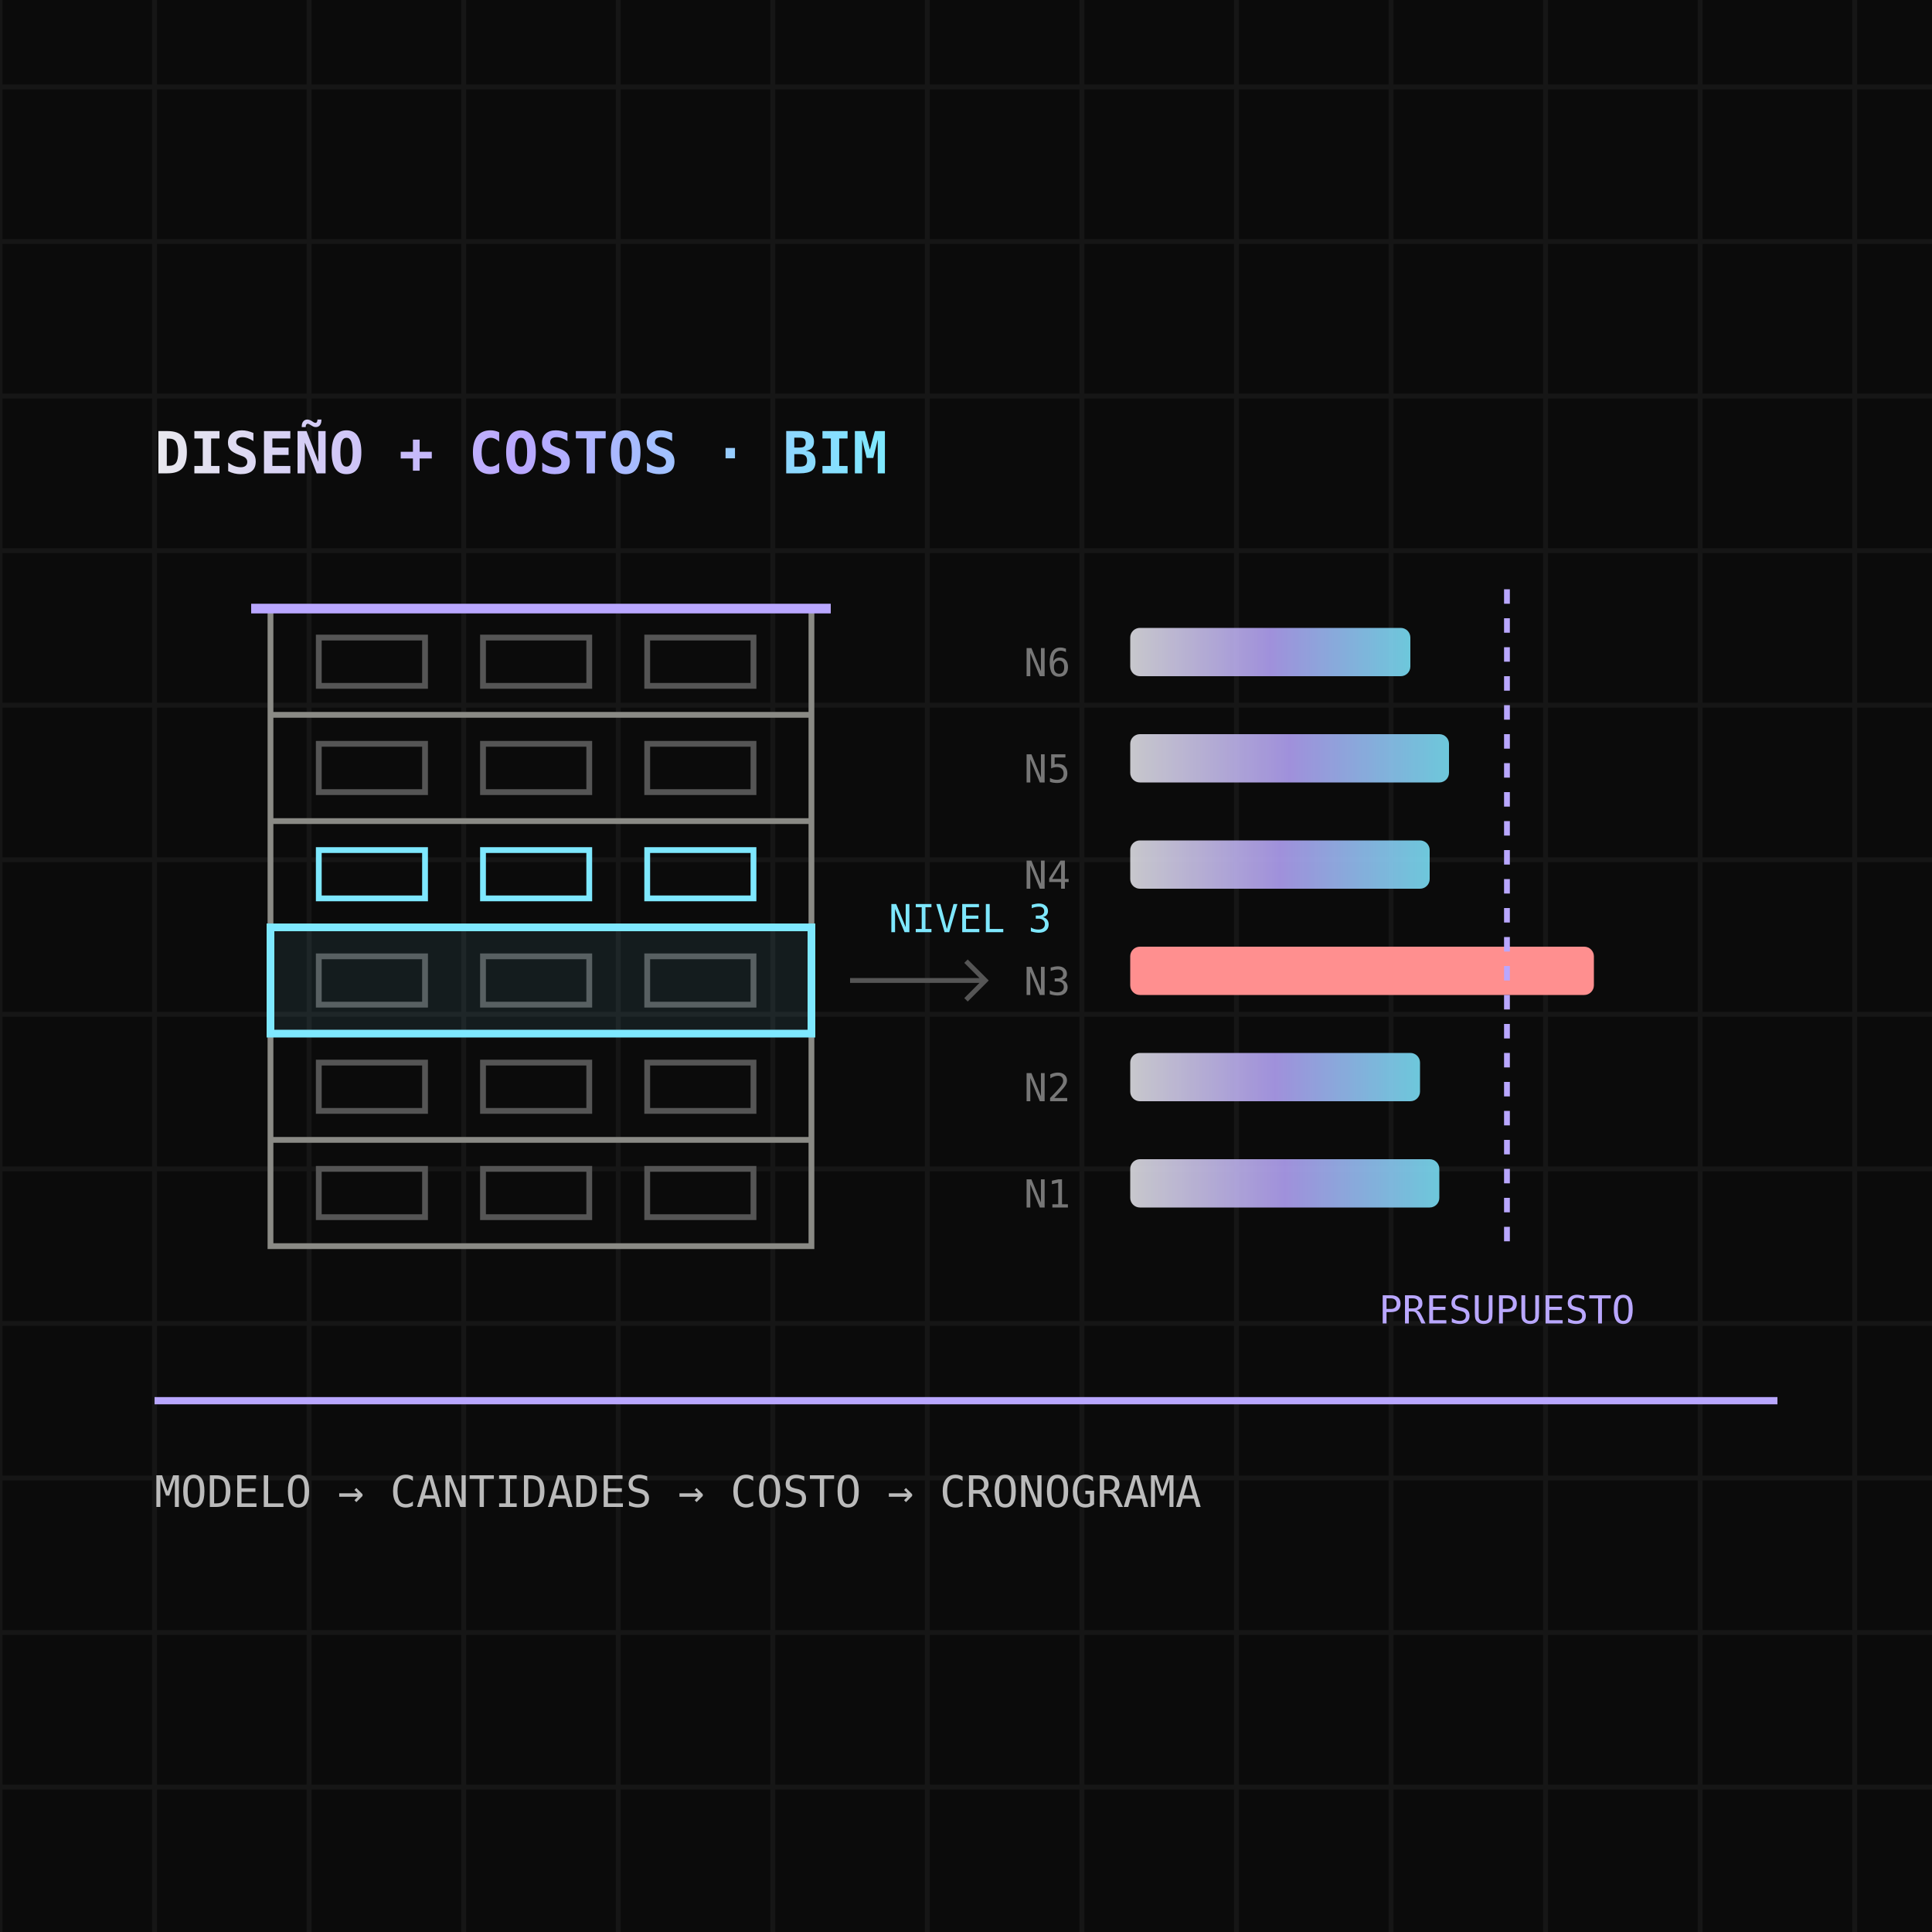
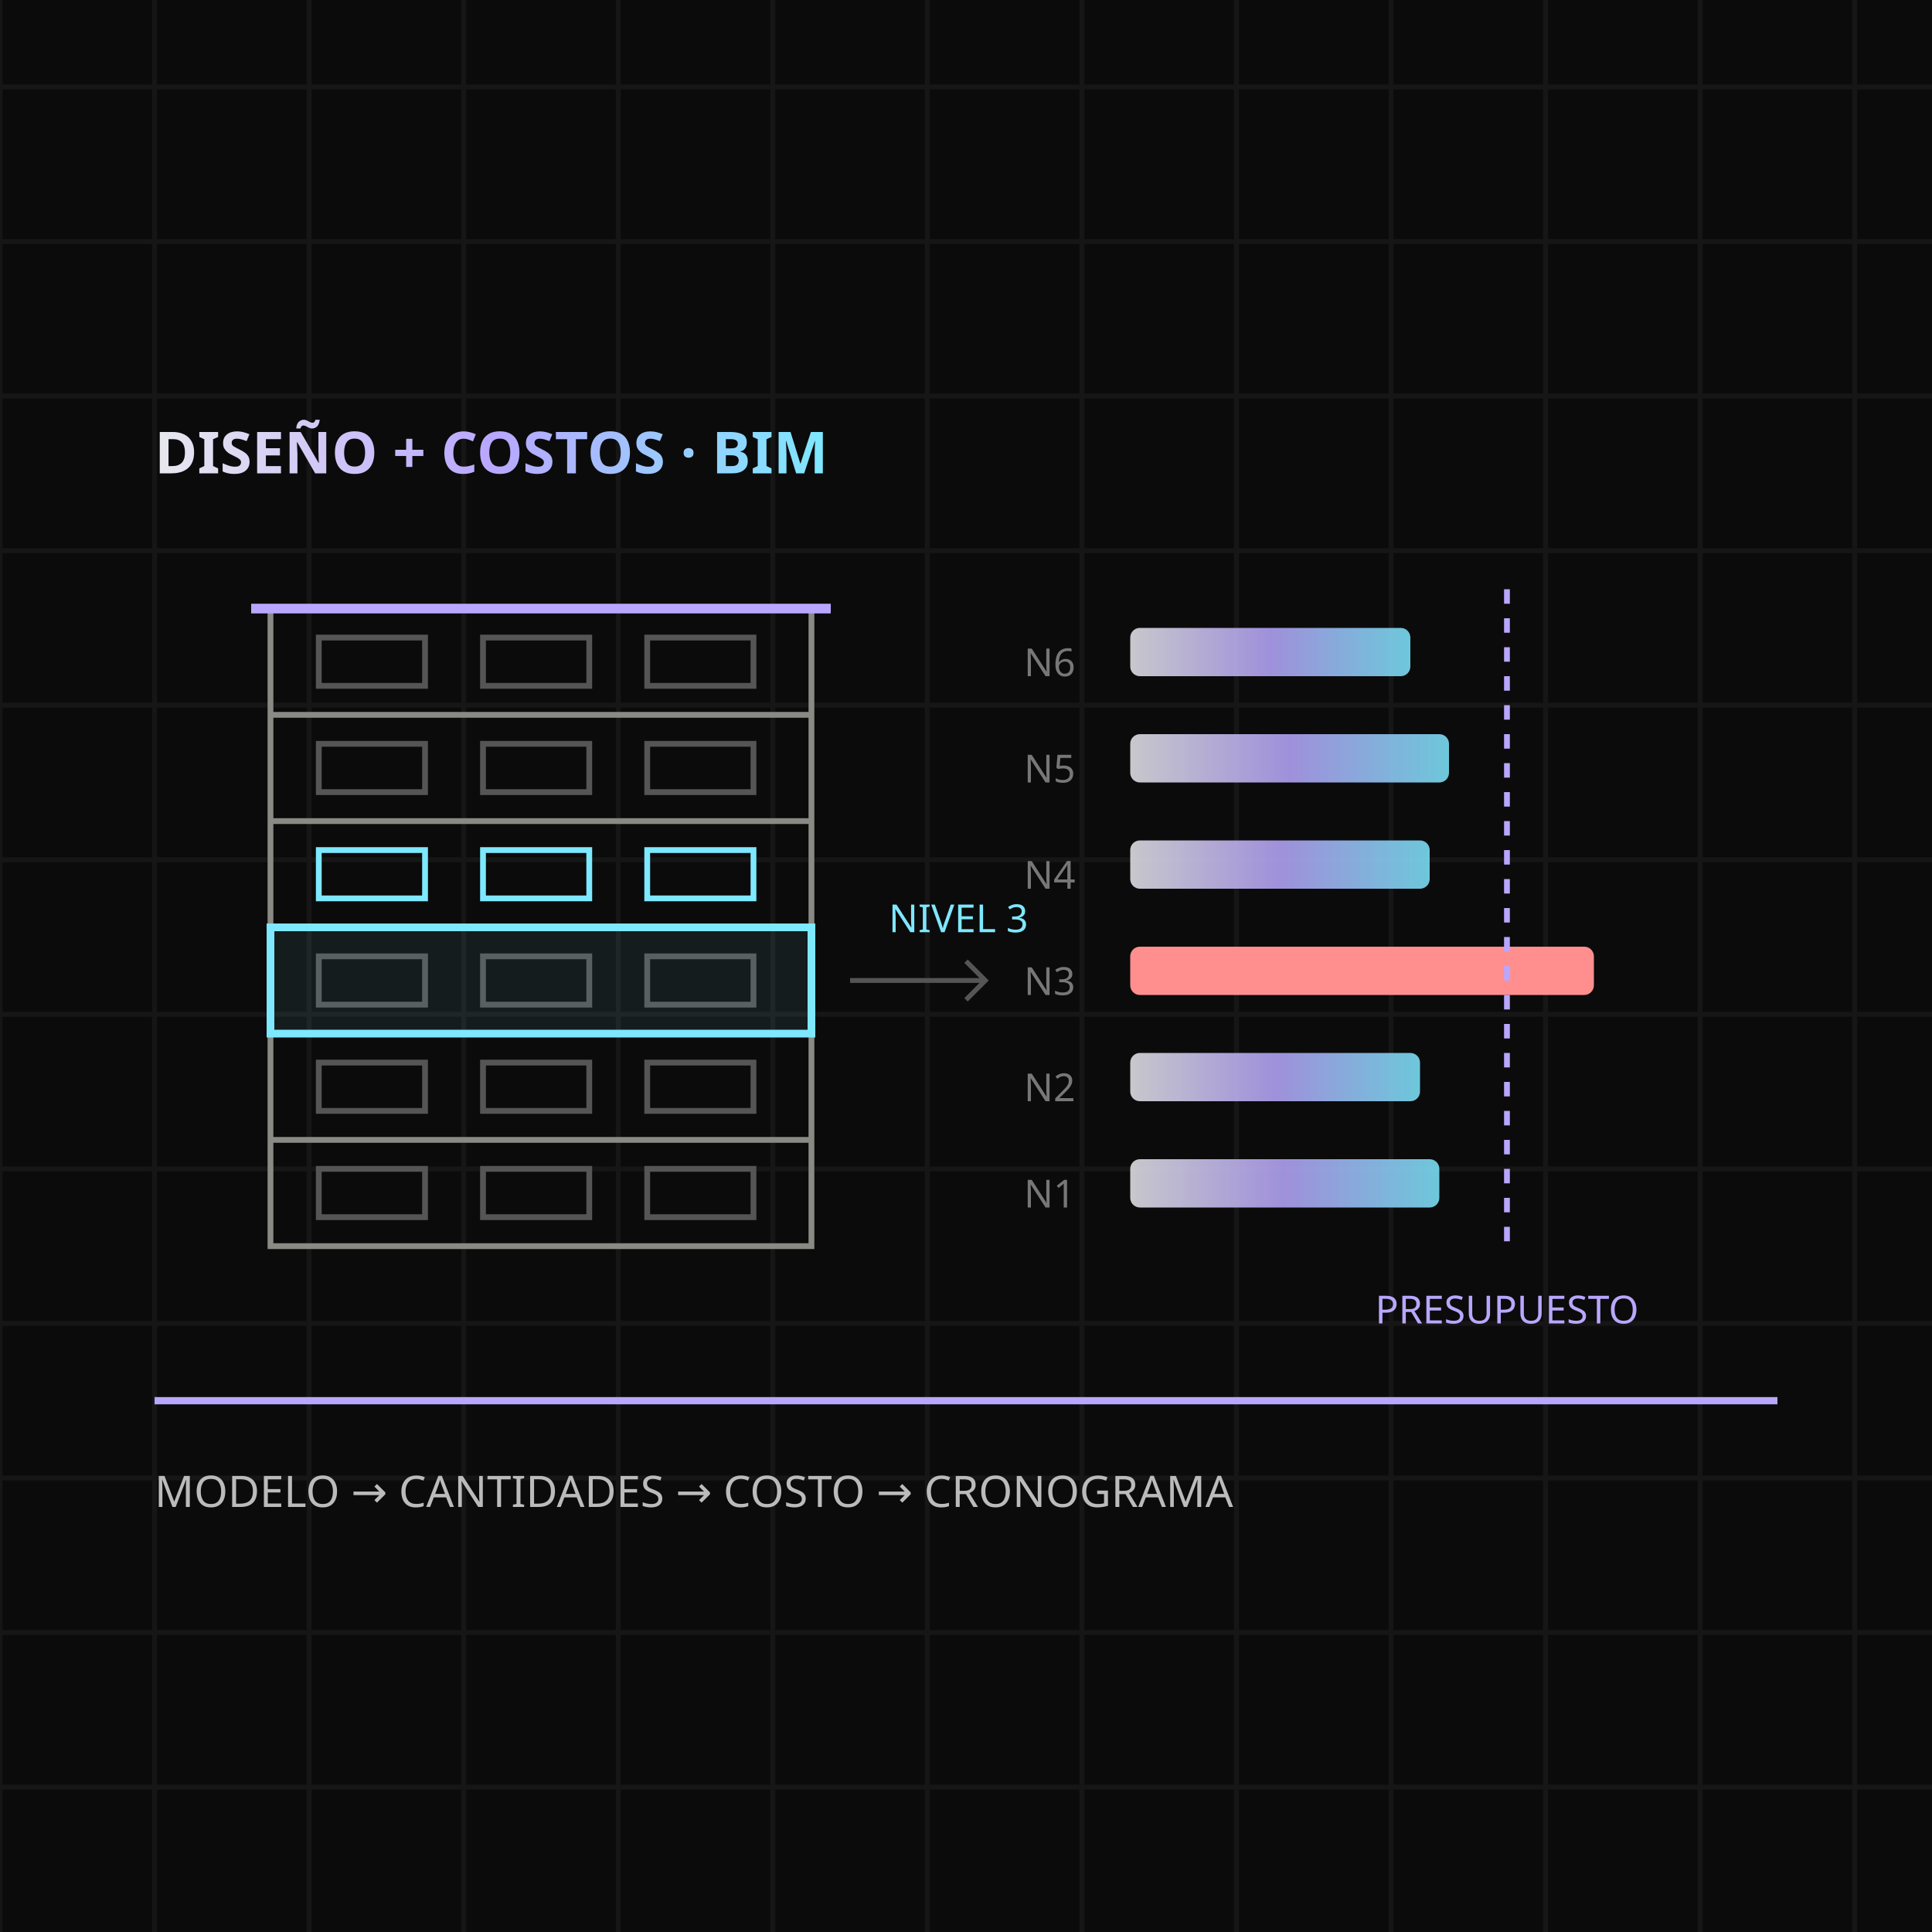
<svg xmlns="http://www.w3.org/2000/svg" viewBox="0 -50 400 400" role="img" aria-label="Ilustración de un edificio en modelo BIM con el costo de cada nivel frente al presupuesto">
  <defs>
    <linearGradient id="cromo" x1="0" x2="1">
      <stop offset="0" stop-color="#e8e8ee" />
      <stop offset="0.5" stop-color="#b9a7ff" />
      <stop offset="1" stop-color="#7ee8ff" />
    </linearGradient>
  </defs>
  <rect y="-50" width="400" height="400" fill="#0b0b0b" />
  <g stroke="#161616" stroke-width="1">
    <path d="M0 -50V350" />
    <path d="M32 -50V350" />
    <path d="M64 -50V350" />
    <path d="M96 -50V350" />
    <path d="M128 -50V350" />
    <path d="M160 -50V350" />
    <path d="M192 -50V350" />
    <path d="M224 -50V350" />
    <path d="M256 -50V350" />
    <path d="M288 -50V350" />
    <path d="M320 -50V350" />
    <path d="M352 -50V350" />
    <path d="M384 -50V350" />
    <path d="M0 -64H400" />
    <path d="M0 -32H400" />
    <path d="M0 0H400" />
    <path d="M0 32H400" />
    <path d="M0 64H400" />
    <path d="M0 96H400" />
    <path d="M0 128H400" />
    <path d="M0 160H400" />
    <path d="M0 192H400" />
    <path d="M0 224H400" />
    <path d="M0 256H400" />
    <path d="M0 288H400" />
    <path d="M0 320H400" />
  </g>
-   <g font-family="Space Mono, monospace" font-size="11" fill="#999">
+   <g font-family="Montserrat, sans-serif" font-size="11" fill="#999">
    <text x="32" y="48" fill="url(#cromo)" font-size="12" font-weight="600">DISEÑO + COSTOS · BIM</text>
    <g fill="none" stroke="#8a8a85" stroke-width="1.2">
      <rect x="56" y="76" width="112" height="132" />
      <path d="M56 98H168" />
      <path d="M56 120H168" />
      <path d="M56 142H168" />
      <path d="M56 164H168" />
      <path d="M56 186H168" />
      <path d="M52 76H172" stroke="#b9a7ff" stroke-width="2" />
      <rect x="66" y="82" width="22" height="10" stroke="#555" />
      <rect x="100" y="82" width="22" height="10" stroke="#555" />
      <rect x="134" y="82" width="22" height="10" stroke="#555" />
      <rect x="66" y="104" width="22" height="10" stroke="#555" />
      <rect x="100" y="104" width="22" height="10" stroke="#555" />
      <rect x="134" y="104" width="22" height="10" stroke="#555" />
      <rect x="66" y="126" width="22" height="10" stroke="#7ee8ff" />
      <rect x="100" y="126" width="22" height="10" stroke="#7ee8ff" />
      <rect x="134" y="126" width="22" height="10" stroke="#7ee8ff" />
      <rect x="66" y="148" width="22" height="10" stroke="#555" />
      <rect x="100" y="148" width="22" height="10" stroke="#555" />
      <rect x="134" y="148" width="22" height="10" stroke="#555" />
      <rect x="66" y="170" width="22" height="10" stroke="#555" />
      <rect x="100" y="170" width="22" height="10" stroke="#555" />
      <rect x="134" y="170" width="22" height="10" stroke="#555" />
      <rect x="66" y="192" width="22" height="10" stroke="#555" />
      <rect x="100" y="192" width="22" height="10" stroke="#555" />
      <rect x="134" y="192" width="22" height="10" stroke="#555" />
      <rect x="56" y="142" width="112" height="22" stroke="#7ee8ff" stroke-width="1.6" fill="rgba(126,232,255,0.08)" />
    </g>
    <g stroke="#555" stroke-width="1" fill="none">
      <path d="M176 153H204M200 149l4 4-4 4" />
    </g>
    <text x="184" y="143" font-size="8" fill="#7ee8ff">NIVEL 3</text>
    <g>
      <text x="212" y="90" font-size="8" fill="#777">N6</text>
      <rect x="234" y="80" width="58" height="10" rx="2" fill="url(#cromo)" opacity="0.85" />
      <text x="212" y="112" font-size="8" fill="#777">N5</text>
      <rect x="234" y="102" width="66" height="10" rx="2" fill="url(#cromo)" opacity="0.85" />
      <text x="212" y="134" font-size="8" fill="#777">N4</text>
      <rect x="234" y="124" width="62" height="10" rx="2" fill="url(#cromo)" opacity="0.85" />
      <text x="212" y="156" font-size="8" fill="#777">N3</text>
      <rect x="234" y="146" width="96" height="10" rx="2" fill="#ff8f8f" opacity="1" />
      <text x="212" y="178" font-size="8" fill="#777">N2</text>
      <rect x="234" y="168" width="60" height="10" rx="2" fill="url(#cromo)" opacity="0.85" />
      <text x="212" y="200" font-size="8" fill="#777">N1</text>
      <rect x="234" y="190" width="64" height="10" rx="2" fill="url(#cromo)" opacity="0.85" />
      <path d="M312 72V210" stroke="#b9a7ff" stroke-width="1.2" stroke-dasharray="3 3" />
      <text x="312" y="224" font-size="8" text-anchor="middle" fill="#b9a7ff">PRESUPUESTO</text>
    </g>
    <path d="M32 240H368" stroke="#b9a7ff" stroke-width="1.5" />
    <text x="32" y="262" font-size="9" fill="#bbb">MODELO  →  CANTIDADES  →  COSTO  →  CRONOGRAMA</text>
  </g>
</svg>
